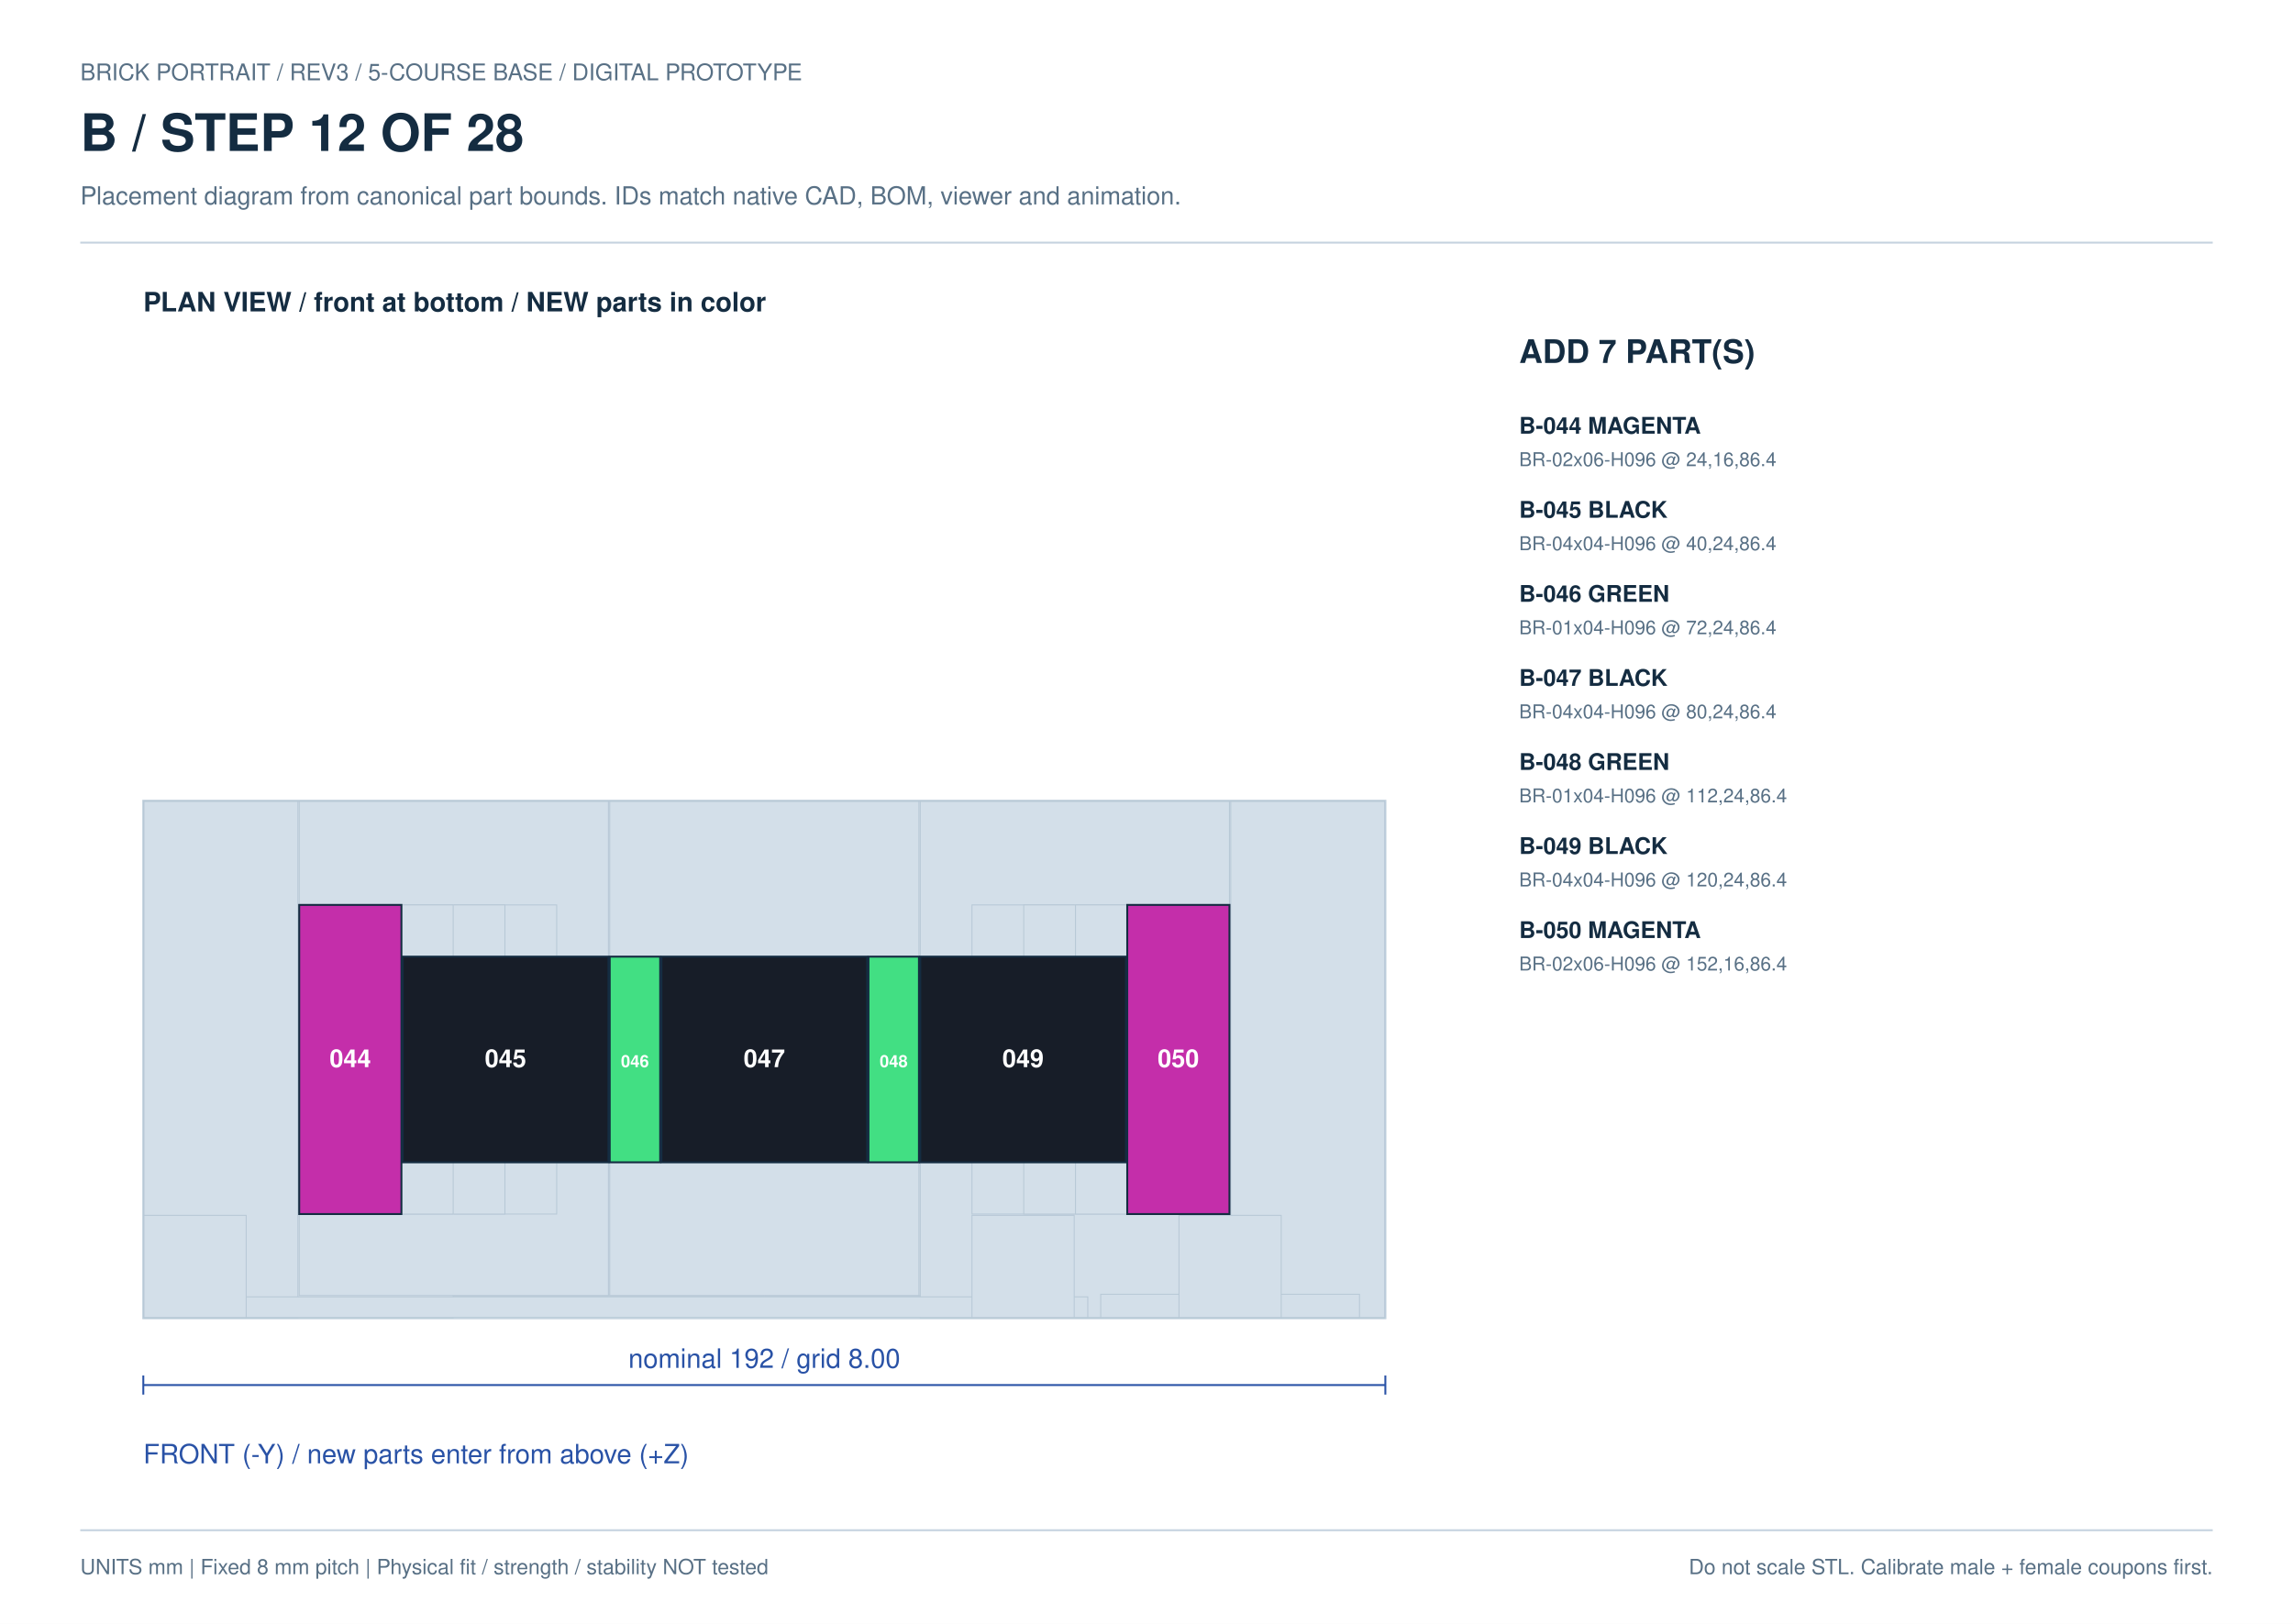
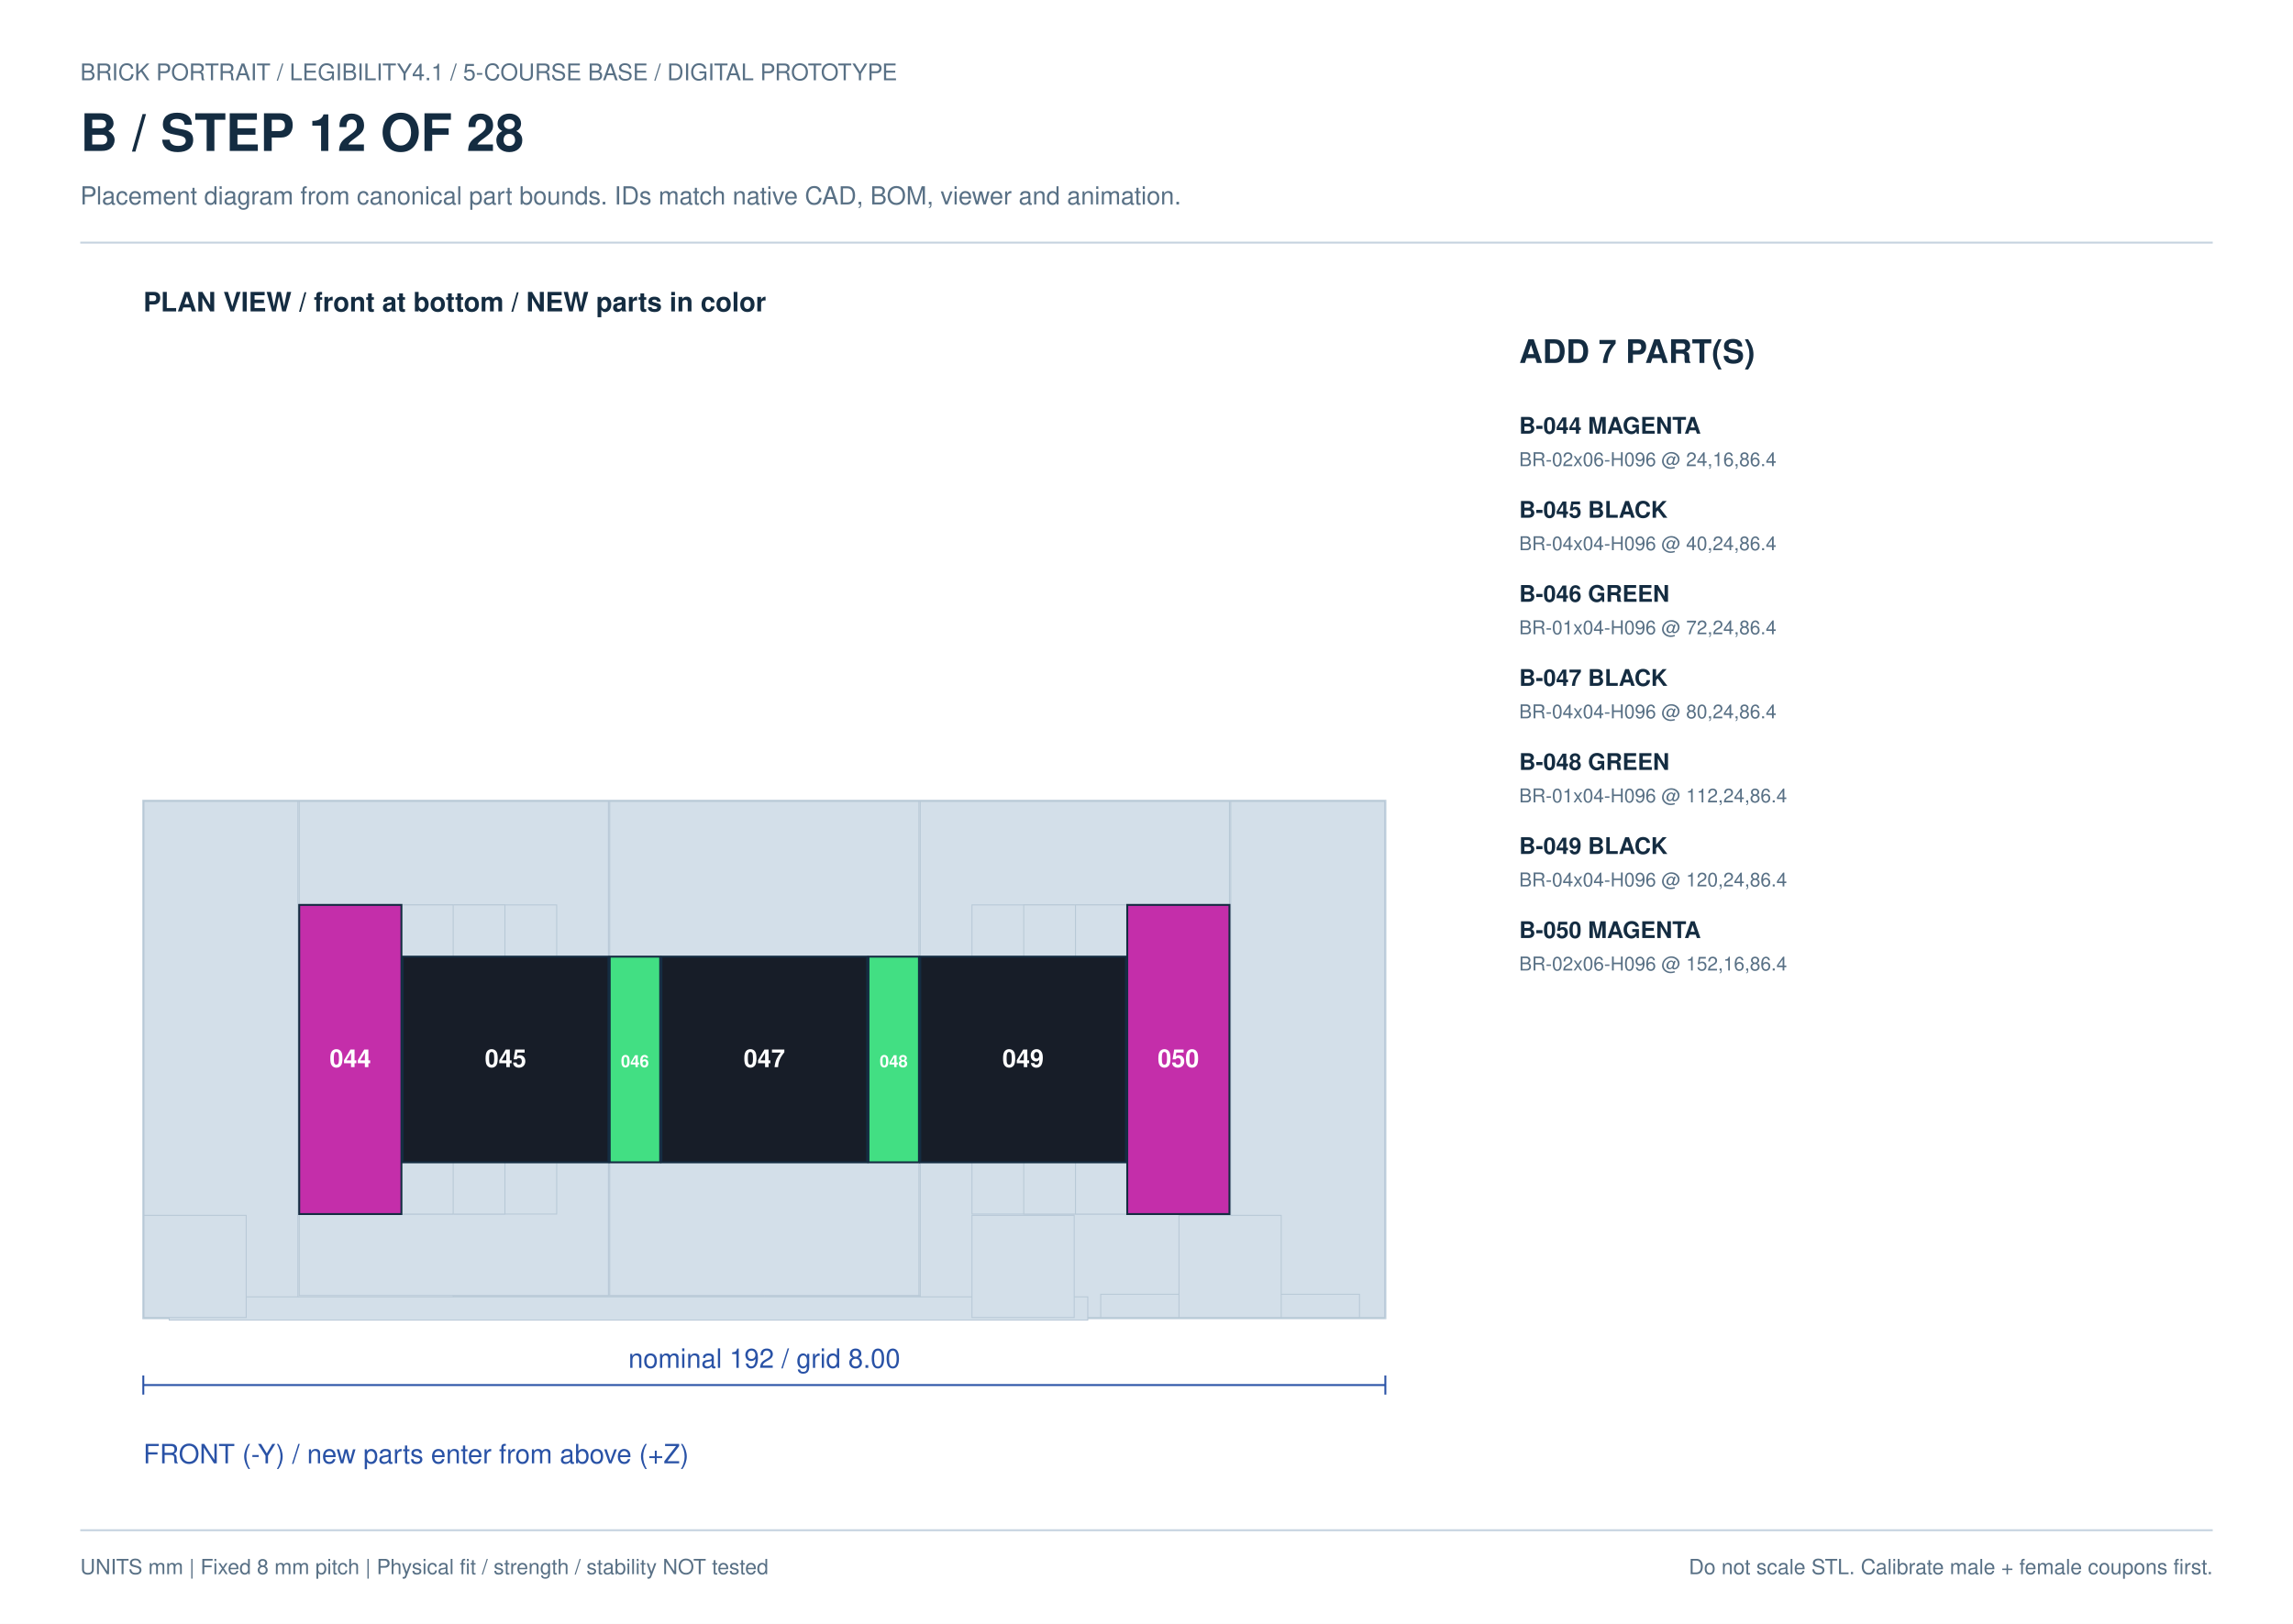
<svg xmlns="http://www.w3.org/2000/svg" width="420mm" height="297.5mm" viewBox="0 0 1200 850">
  <rect width="1200" height="850" fill="white" />
-   <text x="42" y="42" font-family="Helvetica,Arial,sans-serif" font-size="12" fill="#587085" font-weight="normal" text-anchor="start">BRICK PORTRAIT / REV3 / 5-COURSE BASE / DIGITAL PROTOTYPE</text>
+   <text x="42" y="42" font-family="Helvetica,Arial,sans-serif" font-size="12" fill="#587085" font-weight="normal" text-anchor="start">BRICK PORTRAIT / LEGIBILITY4.1 / 5-COURSE BASE / DIGITAL PROTOTYPE</text>
  <text x="42" y="79" font-family="Helvetica,Arial,sans-serif" font-size="27" fill="#142c41" font-weight="bold" text-anchor="start">B / STEP 12 OF 28</text>
  <text x="42" y="107" font-family="Helvetica,Arial,sans-serif" font-size="13" fill="#587085" font-weight="normal" text-anchor="start">Placement diagram from canonical part bounds. IDs match native CAD, BOM, viewer and animation.</text>
  <line x1="42" y1="127" x2="1158" y2="127" stroke="#c5d3df" stroke-width="1" />
  <text x="75" y="163" font-family="Helvetica,Arial,sans-serif" font-size="14" fill="#142c41" font-weight="bold" text-anchor="start">PLAN VIEW / front at bottom / NEW parts in color</text>
  <rect x="75" y="419.167" width="650.0" height="270.833" fill="#edf3f8" stroke="#b7c8d6" />
  <line x1="75.0" y1="419.167" x2="75.0" y2="690" stroke="#d0dde8" stroke-width="0.5" />
  <line x1="102.083" y1="419.167" x2="102.083" y2="690" stroke="#d0dde8" stroke-width="0.5" />
  <line x1="129.167" y1="419.167" x2="129.167" y2="690" stroke="#d0dde8" stroke-width="0.5" />
  <line x1="156.25" y1="419.167" x2="156.25" y2="690" stroke="#d0dde8" stroke-width="0.5" />
  <line x1="183.333" y1="419.167" x2="183.333" y2="690" stroke="#d0dde8" stroke-width="0.5" />
  <line x1="210.417" y1="419.167" x2="210.417" y2="690" stroke="#d0dde8" stroke-width="0.5" />
  <line x1="237.5" y1="419.167" x2="237.5" y2="690" stroke="#d0dde8" stroke-width="0.5" />
  <line x1="264.583" y1="419.167" x2="264.583" y2="690" stroke="#d0dde8" stroke-width="0.5" />
  <line x1="291.667" y1="419.167" x2="291.667" y2="690" stroke="#d0dde8" stroke-width="0.5" />
  <line x1="318.75" y1="419.167" x2="318.75" y2="690" stroke="#d0dde8" stroke-width="0.5" />
  <line x1="345.833" y1="419.167" x2="345.833" y2="690" stroke="#d0dde8" stroke-width="0.5" />
  <line x1="372.917" y1="419.167" x2="372.917" y2="690" stroke="#d0dde8" stroke-width="0.5" />
  <line x1="400.0" y1="419.167" x2="400.0" y2="690" stroke="#d0dde8" stroke-width="0.5" />
  <line x1="427.083" y1="419.167" x2="427.083" y2="690" stroke="#d0dde8" stroke-width="0.5" />
  <line x1="454.167" y1="419.167" x2="454.167" y2="690" stroke="#d0dde8" stroke-width="0.5" />
  <line x1="481.25" y1="419.167" x2="481.25" y2="690" stroke="#d0dde8" stroke-width="0.5" />
  <line x1="508.333" y1="419.167" x2="508.333" y2="690" stroke="#d0dde8" stroke-width="0.5" />
  <line x1="535.417" y1="419.167" x2="535.417" y2="690" stroke="#d0dde8" stroke-width="0.5" />
  <line x1="562.5" y1="419.167" x2="562.5" y2="690" stroke="#d0dde8" stroke-width="0.5" />
  <line x1="589.583" y1="419.167" x2="589.583" y2="690" stroke="#d0dde8" stroke-width="0.5" />
  <line x1="616.667" y1="419.167" x2="616.667" y2="690" stroke="#d0dde8" stroke-width="0.5" />
  <line x1="643.75" y1="419.167" x2="643.75" y2="690" stroke="#d0dde8" stroke-width="0.5" />
  <line x1="670.833" y1="419.167" x2="670.833" y2="690" stroke="#d0dde8" stroke-width="0.5" />
  <line x1="697.917" y1="419.167" x2="697.917" y2="690" stroke="#d0dde8" stroke-width="0.5" />
  <line x1="725.0" y1="419.167" x2="725.0" y2="690" stroke="#d0dde8" stroke-width="0.5" />
  <line x1="75" y1="690.0" x2="725.0" y2="690.0" stroke="#d0dde8" stroke-width="0.5" />
  <line x1="75" y1="662.917" x2="725.0" y2="662.917" stroke="#d0dde8" stroke-width="0.5" />
  <line x1="75" y1="635.833" x2="725.0" y2="635.833" stroke="#d0dde8" stroke-width="0.5" />
  <line x1="75" y1="608.75" x2="725.0" y2="608.75" stroke="#d0dde8" stroke-width="0.5" />
  <line x1="75" y1="581.667" x2="725.0" y2="581.667" stroke="#d0dde8" stroke-width="0.5" />
  <line x1="75" y1="554.583" x2="725.0" y2="554.583" stroke="#d0dde8" stroke-width="0.5" />
  <line x1="75" y1="527.5" x2="725.0" y2="527.5" stroke="#d0dde8" stroke-width="0.5" />
  <line x1="75" y1="500.417" x2="725.0" y2="500.417" stroke="#d0dde8" stroke-width="0.5" />
  <line x1="75" y1="473.333" x2="725.0" y2="473.333" stroke="#d0dde8" stroke-width="0.5" />
  <line x1="75" y1="446.25" x2="725.0" y2="446.25" stroke="#d0dde8" stroke-width="0.5" />
  <line x1="75" y1="419.167" x2="725.0" y2="419.167" stroke="#d0dde8" stroke-width="0.5" />
  <rect x="75.339" y="419.505" width="649.323" height="270.156" fill="#d3dfe9" stroke="#b7c8d6" stroke-width="0.5" />
  <rect x="75.339" y="419.505" width="161.823" height="270.156" fill="#d3dfe9" stroke="#b7c8d6" stroke-width="0.5" />
  <rect x="237.839" y="419.505" width="161.823" height="258.646" fill="#d3dfe9" stroke="#b7c8d6" stroke-width="0.5" />
  <rect x="400.339" y="419.505" width="161.823" height="258.646" fill="#d3dfe9" stroke="#b7c8d6" stroke-width="0.5" />
  <rect x="562.839" y="419.505" width="161.823" height="270.156" fill="#d3dfe9" stroke="#b7c8d6" stroke-width="0.5" />
  <rect x="75.339" y="419.505" width="80.573" height="270.156" fill="#d3dfe9" stroke="#b7c8d6" stroke-width="0.5" />
  <rect x="156.589" y="419.505" width="161.823" height="258.646" fill="#d3dfe9" stroke="#b7c8d6" stroke-width="0.5" />
  <rect x="319.089" y="419.505" width="161.823" height="258.646" fill="#d3dfe9" stroke="#b7c8d6" stroke-width="0.5" />
  <rect x="481.589" y="419.505" width="161.823" height="270.156" fill="#d3dfe9" stroke="#b7c8d6" stroke-width="0.5" />
  <rect x="644.089" y="419.505" width="80.573" height="270.156" fill="#d3dfe9" stroke="#b7c8d6" stroke-width="0.5" />
  <rect x="75.339" y="419.505" width="161.823" height="270.156" fill="#d3dfe9" stroke="#b7c8d6" stroke-width="0.5" />
  <rect x="237.839" y="419.505" width="161.823" height="258.646" fill="#d3dfe9" stroke="#b7c8d6" stroke-width="0.5" />
  <rect x="400.339" y="419.505" width="161.823" height="258.646" fill="#d3dfe9" stroke="#b7c8d6" stroke-width="0.5" />
  <rect x="562.839" y="419.505" width="161.823" height="270.156" fill="#d3dfe9" stroke="#b7c8d6" stroke-width="0.5" />
  <rect x="75.339" y="419.505" width="80.573" height="270.156" fill="#d3dfe9" stroke="#b7c8d6" stroke-width="0.5" />
  <rect x="156.589" y="419.505" width="161.823" height="258.646" fill="#d3dfe9" stroke="#b7c8d6" stroke-width="0.5" />
  <rect x="319.089" y="419.505" width="161.823" height="258.646" fill="#d3dfe9" stroke="#b7c8d6" stroke-width="0.5" />
  <rect x="481.589" y="419.505" width="161.823" height="270.156" fill="#d3dfe9" stroke="#b7c8d6" stroke-width="0.5" />
  <rect x="644.089" y="419.505" width="80.573" height="270.156" fill="#d3dfe9" stroke="#b7c8d6" stroke-width="0.5" />
-   <rect x="88.542" y="678.828" width="480.729" height="10.833" fill="#d3dfe9" stroke="#b7c8d6" stroke-width="0.5" />
+   <rect x="88.542" y="678.828" width="480.729" height="12.188" fill="#d3dfe9" stroke="#b7c8d6" stroke-width="0.5" />
  <rect x="576.042" y="677.474" width="135.417" height="12.188" fill="#d3dfe9" stroke="#b7c8d6" stroke-width="0.5" />
  <rect x="75.339" y="636.172" width="53.49" height="53.49" fill="#d3dfe9" stroke="#b7c8d6" stroke-width="0.5" />
  <rect x="508.672" y="636.172" width="53.49" height="53.49" fill="#d3dfe9" stroke="#b7c8d6" stroke-width="0.5" />
  <rect x="617.005" y="636.172" width="53.49" height="53.49" fill="#d3dfe9" stroke="#b7c8d6" stroke-width="0.5" />
  <rect x="264.922" y="500.755" width="107.656" height="107.656" fill="#d3dfe9" stroke="#b7c8d6" stroke-width="0.5" />
  <rect x="373.255" y="500.755" width="107.656" height="107.656" fill="#d3dfe9" stroke="#b7c8d6" stroke-width="0.5" />
  <rect x="481.589" y="500.755" width="53.49" height="107.656" fill="#d3dfe9" stroke="#b7c8d6" stroke-width="0.5" />
  <rect x="237.839" y="473.672" width="53.49" height="161.823" fill="#d3dfe9" stroke="#b7c8d6" stroke-width="0.5" />
  <rect x="292.005" y="500.755" width="53.49" height="107.656" fill="#d3dfe9" stroke="#b7c8d6" stroke-width="0.5" />
  <rect x="346.172" y="500.755" width="107.656" height="107.656" fill="#d3dfe9" stroke="#b7c8d6" stroke-width="0.5" />
  <rect x="454.505" y="500.755" width="53.49" height="107.656" fill="#d3dfe9" stroke="#b7c8d6" stroke-width="0.5" />
  <rect x="508.672" y="473.672" width="53.49" height="161.823" fill="#d3dfe9" stroke="#b7c8d6" stroke-width="0.5" />
  <rect x="210.755" y="473.672" width="53.49" height="161.823" fill="#d3dfe9" stroke="#b7c8d6" stroke-width="0.5" />
  <rect x="264.922" y="500.755" width="107.656" height="107.656" fill="#d3dfe9" stroke="#b7c8d6" stroke-width="0.5" />
  <rect x="373.255" y="500.755" width="107.656" height="107.656" fill="#d3dfe9" stroke="#b7c8d6" stroke-width="0.5" />
  <rect x="481.589" y="500.755" width="53.49" height="107.656" fill="#d3dfe9" stroke="#b7c8d6" stroke-width="0.5" />
  <rect x="535.755" y="473.672" width="53.49" height="161.823" fill="#d3dfe9" stroke="#b7c8d6" stroke-width="0.5" />
  <rect x="183.672" y="473.672" width="53.49" height="161.823" fill="#d3dfe9" stroke="#b7c8d6" stroke-width="0.5" />
  <rect x="237.839" y="500.755" width="53.49" height="107.656" fill="#d3dfe9" stroke="#b7c8d6" stroke-width="0.5" />
  <rect x="292.005" y="500.755" width="107.656" height="107.656" fill="#d3dfe9" stroke="#b7c8d6" stroke-width="0.5" />
  <rect x="400.339" y="500.755" width="107.656" height="107.656" fill="#d3dfe9" stroke="#b7c8d6" stroke-width="0.5" />
  <rect x="508.672" y="500.755" width="53.49" height="107.656" fill="#d3dfe9" stroke="#b7c8d6" stroke-width="0.5" />
  <rect x="562.839" y="473.672" width="53.49" height="161.823" fill="#d3dfe9" stroke="#b7c8d6" stroke-width="0.5" />
  <rect x="156.589" y="473.672" width="53.49" height="161.823" fill="#c42eaa" stroke="#142c41" stroke-width="1" />
  <text x="183.333" y="558.583" font-family="Helvetica,Arial,sans-serif" font-size="13" fill="white" font-weight="bold" text-anchor="middle">044</text>
  <rect x="210.755" y="500.755" width="107.656" height="107.656" fill="#171d28" stroke="#142c41" stroke-width="1" />
  <text x="264.583" y="558.583" font-family="Helvetica,Arial,sans-serif" font-size="13" fill="white" font-weight="bold" text-anchor="middle">045</text>
  <rect x="319.089" y="500.755" width="26.406" height="107.656" fill="#42df83" stroke="#142c41" stroke-width="1" />
  <text x="332.292" y="558.583" font-family="Helvetica,Arial,sans-serif" font-size="8.802" fill="white" font-weight="bold" text-anchor="middle">046</text>
  <rect x="346.172" y="500.755" width="107.656" height="107.656" fill="#171d28" stroke="#142c41" stroke-width="1" />
  <text x="400.0" y="558.583" font-family="Helvetica,Arial,sans-serif" font-size="13" fill="white" font-weight="bold" text-anchor="middle">047</text>
  <rect x="454.505" y="500.755" width="26.406" height="107.656" fill="#42df83" stroke="#142c41" stroke-width="1" />
  <text x="467.708" y="558.583" font-family="Helvetica,Arial,sans-serif" font-size="8.802" fill="white" font-weight="bold" text-anchor="middle">048</text>
  <rect x="481.589" y="500.755" width="107.656" height="107.656" fill="#171d28" stroke="#142c41" stroke-width="1" />
  <text x="535.417" y="558.583" font-family="Helvetica,Arial,sans-serif" font-size="13" fill="white" font-weight="bold" text-anchor="middle">049</text>
  <rect x="589.922" y="473.672" width="53.49" height="161.823" fill="#c42eaa" stroke="#142c41" stroke-width="1" />
  <text x="616.667" y="558.583" font-family="Helvetica,Arial,sans-serif" font-size="13" fill="white" font-weight="bold" text-anchor="middle">050</text>
  <line x1="75" y1="725" x2="725.0" y2="725" stroke="#2952a6" stroke-width="1" />
  <line x1="75" y1="720" x2="75" y2="730" stroke="#2952a6" stroke-width="1" />
  <line x1="725.0" y1="720" x2="725.0" y2="730" stroke="#2952a6" stroke-width="1" />
  <text x="400.0" y="716" font-family="Helvetica,Arial,sans-serif" font-size="14" fill="#2952a6" font-weight="normal" text-anchor="middle">nominal 192 / grid 8.00</text>
  <text x="75" y="766" font-family="Helvetica,Arial,sans-serif" font-size="14" fill="#2952a6" font-weight="normal" text-anchor="start">FRONT (-Y)  /  new parts enter from above (+Z)</text>
  <text x="795" y="190" font-family="Helvetica,Arial,sans-serif" font-size="17" fill="#142c41" font-weight="bold" text-anchor="start">ADD 7 PART(S)</text>
  <text x="795" y="227" font-family="Helvetica,Arial,sans-serif" font-size="12" fill="#142c41" font-weight="bold" text-anchor="start">B-044  MAGENTA</text>
  <text x="795" y="244" font-family="Helvetica,Arial,sans-serif" font-size="10" fill="#587085" font-weight="normal" text-anchor="start">BR-02x06-H096  @ 24,16,86.4</text>
  <text x="795" y="271" font-family="Helvetica,Arial,sans-serif" font-size="12" fill="#142c41" font-weight="bold" text-anchor="start">B-045  BLACK</text>
  <text x="795" y="288" font-family="Helvetica,Arial,sans-serif" font-size="10" fill="#587085" font-weight="normal" text-anchor="start">BR-04x04-H096  @ 40,24,86.4</text>
  <text x="795" y="315" font-family="Helvetica,Arial,sans-serif" font-size="12" fill="#142c41" font-weight="bold" text-anchor="start">B-046  GREEN</text>
  <text x="795" y="332" font-family="Helvetica,Arial,sans-serif" font-size="10" fill="#587085" font-weight="normal" text-anchor="start">BR-01x04-H096  @ 72,24,86.4</text>
  <text x="795" y="359" font-family="Helvetica,Arial,sans-serif" font-size="12" fill="#142c41" font-weight="bold" text-anchor="start">B-047  BLACK</text>
  <text x="795" y="376" font-family="Helvetica,Arial,sans-serif" font-size="10" fill="#587085" font-weight="normal" text-anchor="start">BR-04x04-H096  @ 80,24,86.4</text>
  <text x="795" y="403" font-family="Helvetica,Arial,sans-serif" font-size="12" fill="#142c41" font-weight="bold" text-anchor="start">B-048  GREEN</text>
  <text x="795" y="420" font-family="Helvetica,Arial,sans-serif" font-size="10" fill="#587085" font-weight="normal" text-anchor="start">BR-01x04-H096  @ 112,24,86.4</text>
  <text x="795" y="447" font-family="Helvetica,Arial,sans-serif" font-size="12" fill="#142c41" font-weight="bold" text-anchor="start">B-049  BLACK</text>
  <text x="795" y="464" font-family="Helvetica,Arial,sans-serif" font-size="10" fill="#587085" font-weight="normal" text-anchor="start">BR-04x04-H096  @ 120,24,86.4</text>
  <text x="795" y="491" font-family="Helvetica,Arial,sans-serif" font-size="12" fill="#142c41" font-weight="bold" text-anchor="start">B-050  MAGENTA</text>
  <text x="795" y="508" font-family="Helvetica,Arial,sans-serif" font-size="10" fill="#587085" font-weight="normal" text-anchor="start">BR-02x06-H096  @ 152,16,86.4</text>
  <line x1="42" y1="801" x2="1158" y2="801" stroke="#c5d3df" stroke-width="1" />
  <text x="42" y="824" font-family="Helvetica,Arial,sans-serif" font-size="11" fill="#587085" font-weight="normal" text-anchor="start">UNITS mm | Fixed 8 mm pitch | Physical fit / strength / stability NOT tested</text>
  <text x="1158" y="824" font-family="Helvetica,Arial,sans-serif" font-size="11" fill="#587085" font-weight="normal" text-anchor="end">Do not scale STL. Calibrate male + female coupons first.</text>
</svg>
